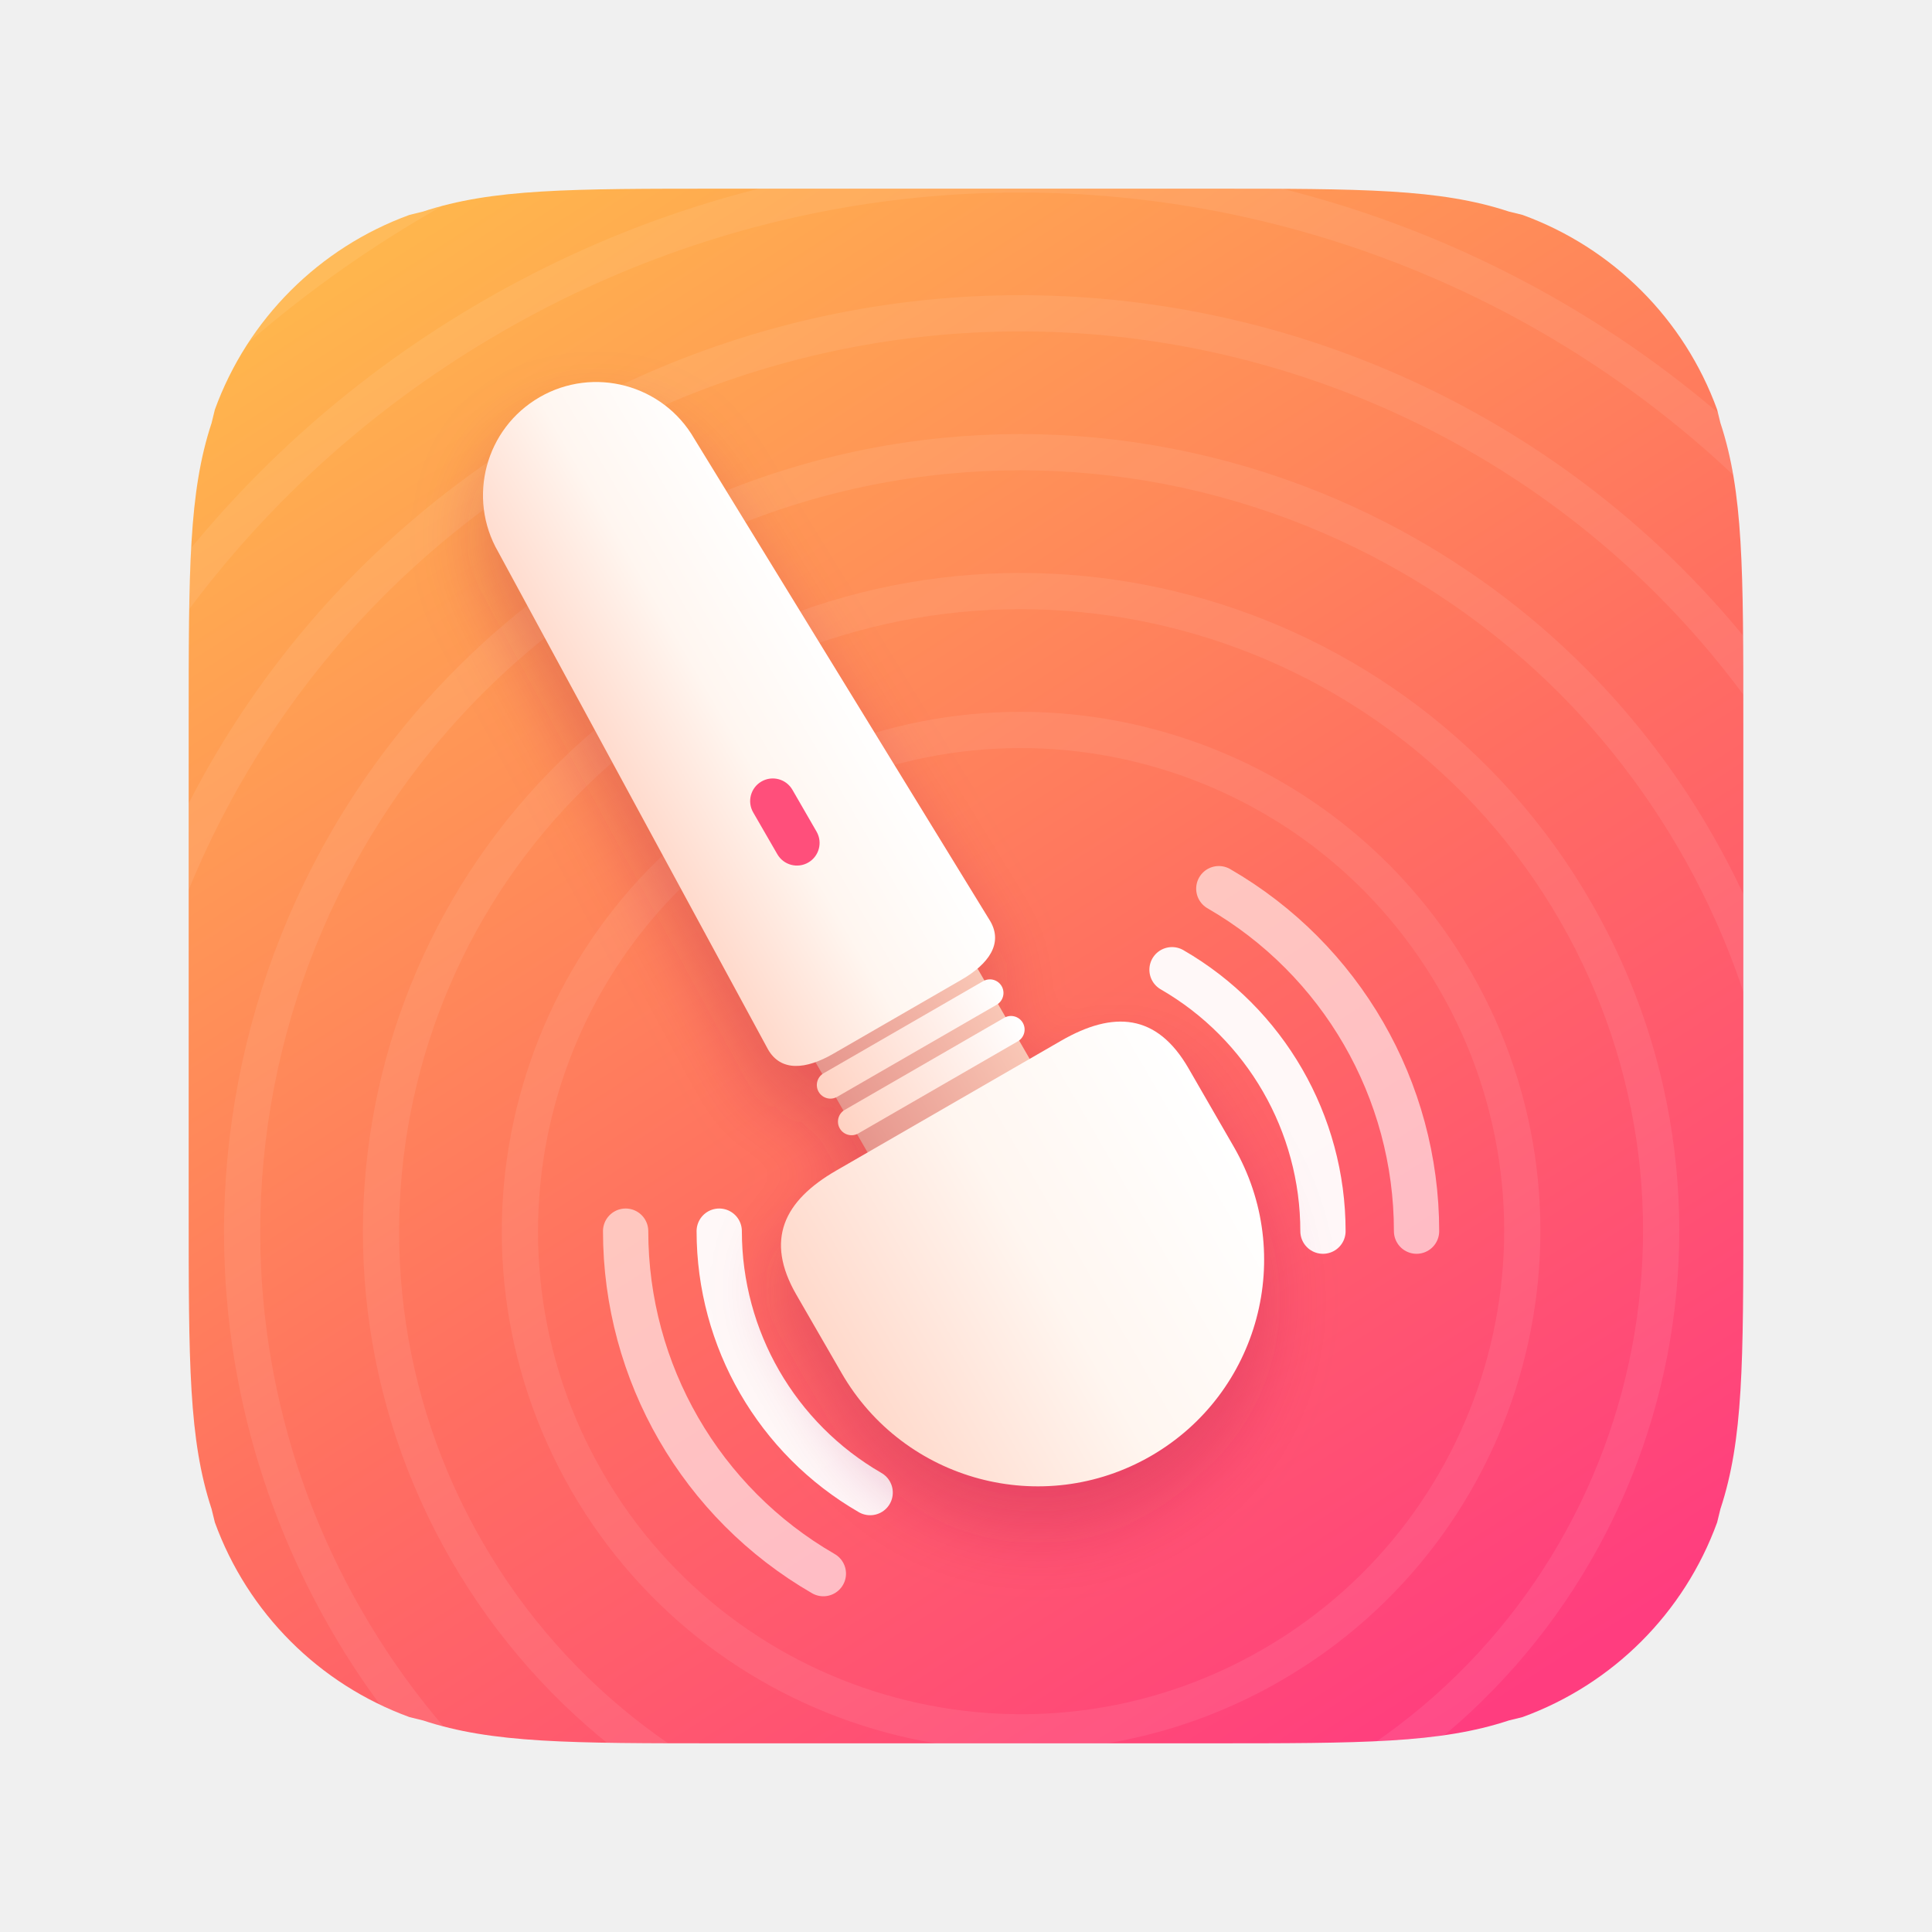
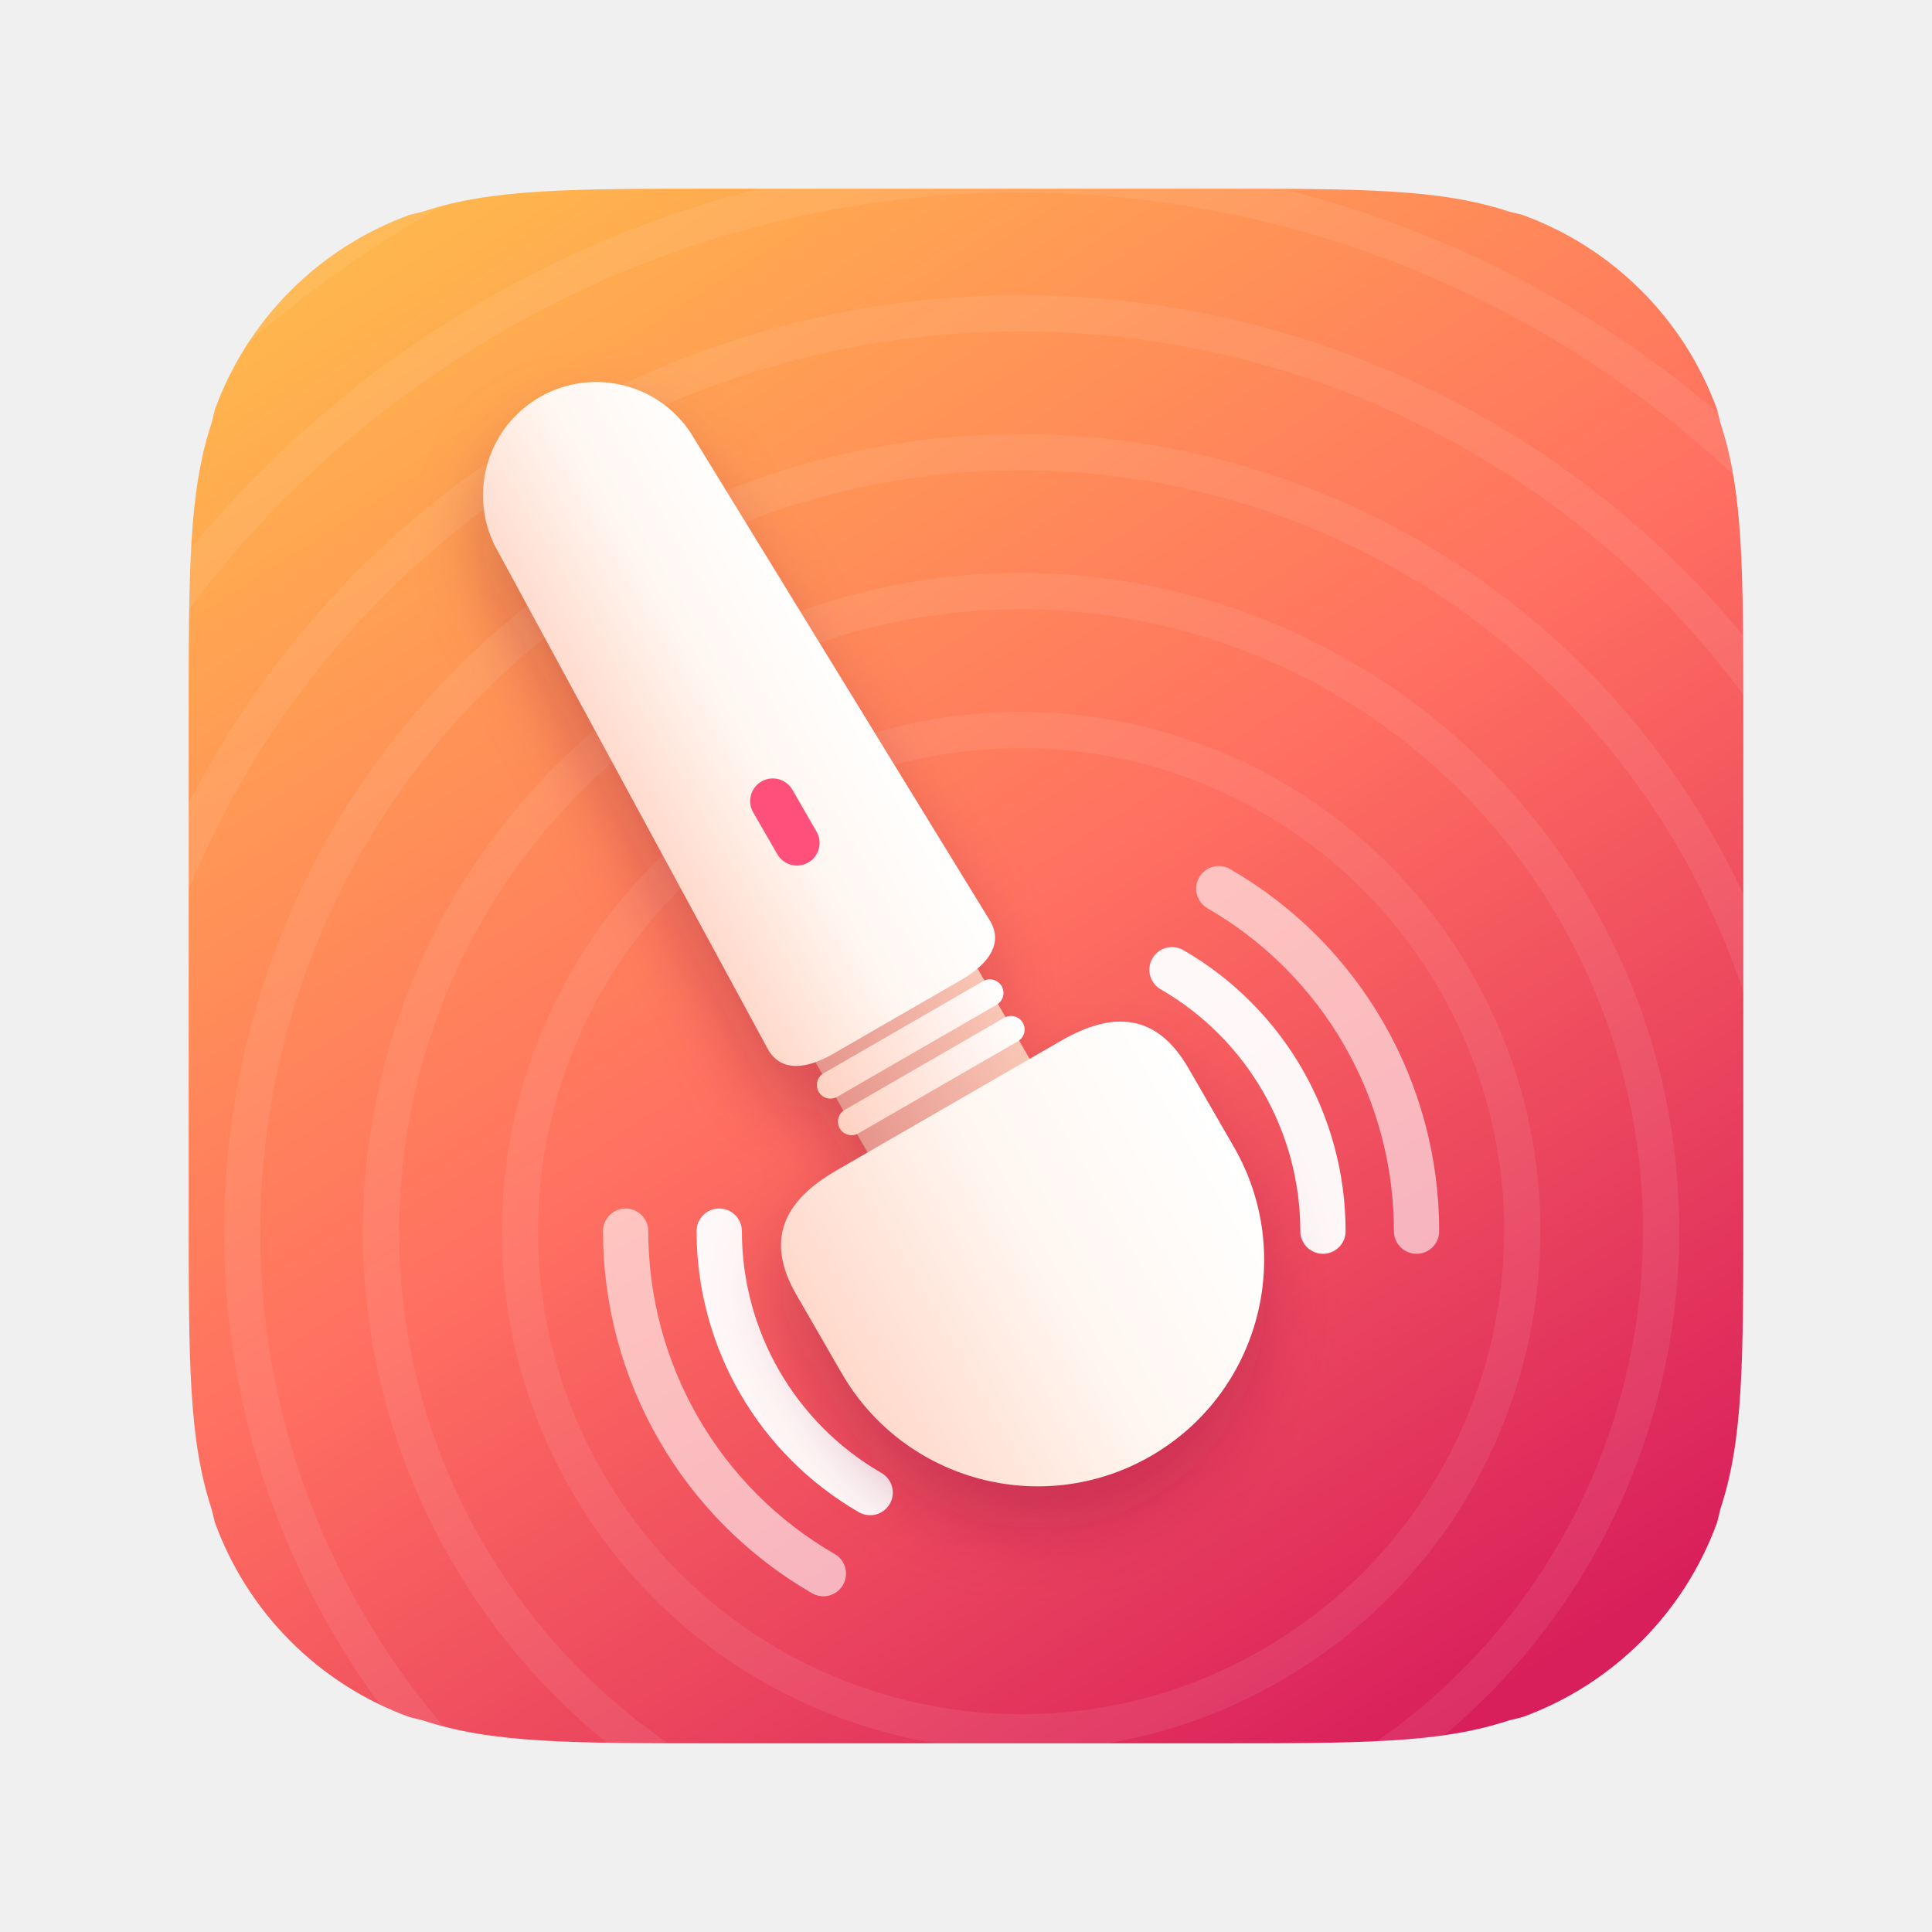
<svg xmlns="http://www.w3.org/2000/svg" viewBox="0 0 1024 1024" width="1024" height="1024">
  <defs>
    <linearGradient id="icon-tile" x1="0.18" y1="0" x2="0.82" y2="1">
      <stop offset="0" stop-color="#FFB54D" />
-       <stop offset="0.55" stop-color="#FF6F61" />
-       <stop offset="1" stop-color="#FF3D7F" />
+       <stop offset="0.5" stop-color="#FF6F61" />
+       <stop offset="1" stop-color="#D81E5B" />
    </linearGradient>
    <linearGradient id="icon-wand" x1="0" y1="0" x2="1" y2="0">
      <stop offset="0" stop-color="#FFFFFF" />
      <stop offset="0.5" stop-color="#FFF6F0" />
      <stop offset="1" stop-color="#FFD9CB" />
    </linearGradient>
    <linearGradient id="icon-neck" x1="0" y1="0" x2="1" y2="0">
      <stop offset="0" stop-color="#F9C7B6" />
      <stop offset="1" stop-color="#E6958C" />
    </linearGradient>
    <linearGradient id="icon-ridge" x1="0" y1="0" x2="1" y2="0">
      <stop offset="0" stop-color="#FFFFFF" />
      <stop offset="1" stop-color="#FFD2C2" />
    </linearGradient>
    <clipPath id="icon-clip">
      <path d="M383.41,100.00 L640.59,100.00 C722.19,100.00 763.00,100.00 799.79,112.14 L806.92,113.89 C854.88,131.34 892.66,169.12 910.11,217.08 L911.86,224.21 C924.00,261.00 924.00,301.81 924.00,383.41 L924.00,640.59 C924.00,722.19 924.00,763.00 911.86,799.79 L910.11,806.92 C892.66,854.88 854.88,892.66 806.92,910.11 L799.79,911.86 C763.00,924.00 722.19,924.00 640.59,924.00 L383.41,924.00 C301.81,924.00 261.00,924.00 224.21,911.86 L217.08,910.11 C169.12,892.66 131.34,854.88 113.89,806.92 L112.14,799.79 C100.00,763.00 100.00,722.19 100.00,640.59 L100.00,383.41 C100.00,301.81 100.00,261.00 112.14,224.21 L113.89,217.08 C131.34,169.12 169.12,131.34 217.08,113.89 L224.21,112.14 C261.00,100.00 301.81,100.00 383.41,100.00Z" />
    </clipPath>
    <filter id="icon-blur" x="-30%" y="-30%" width="160%" height="160%">
      <feGaussianBlur stdDeviation="18" />
    </filter>
  </defs>
  <path d="M383.41,100.00 L640.59,100.00 C722.19,100.00 763.00,100.00 799.79,112.14 L806.92,113.89 C854.88,131.34 892.66,169.12 910.11,217.08 L911.86,224.21 C924.00,261.00 924.00,301.81 924.00,383.41 L924.00,640.59 C924.00,722.19 924.00,763.00 911.86,799.79 L910.11,806.92 C892.66,854.88 854.88,892.66 806.92,910.11 L799.79,911.86 C763.00,924.00 722.19,924.00 640.59,924.00 L383.41,924.00 C301.81,924.00 261.00,924.00 224.21,911.86 L217.08,910.11 C169.12,892.66 131.34,854.88 113.89,806.92 L112.14,799.79 C100.00,763.00 100.00,722.19 100.00,640.59 L100.00,383.41 C100.00,301.81 100.00,261.00 112.14,224.21 L113.89,217.08 C131.34,169.12 169.12,131.34 217.08,113.89 L224.21,112.14 C261.00,100.00 301.81,100.00 383.41,100.00Z" fill="url(#icon-tile)" />
  <g clip-path="url(#icon-clip)">
    <g transform="translate(458.00 508.43) rotate(150) scale(0.8)">
      <circle cx="0" cy="-208" r="332" fill="none" stroke="#FFFFFF" stroke-opacity="0.075" stroke-width="24" />
      <circle cx="0" cy="-208" r="424" fill="none" stroke="#FFFFFF" stroke-opacity="0.075" stroke-width="24" />
      <circle cx="0" cy="-208" r="516" fill="none" stroke="#FFFFFF" stroke-opacity="0.075" stroke-width="24" />
      <circle cx="0" cy="-208" r="608" fill="none" stroke="#FFFFFF" stroke-opacity="0.075" stroke-width="24" />
      <circle cx="0" cy="-208" r="700" fill="none" stroke="#FFFFFF" stroke-opacity="0.075" stroke-width="24" />
      <circle cx="0" cy="-208" r="792" fill="none" stroke="#FFFFFF" stroke-opacity="0.075" stroke-width="24" />
      <circle cx="0" cy="-208" r="884" fill="none" stroke="#FFFFFF" stroke-opacity="0.075" stroke-width="24" />
      <circle cx="0" cy="-208" r="976" fill="none" stroke="#FFFFFF" stroke-opacity="0.075" stroke-width="24" />
      <circle cx="0" cy="-208" r="1068" fill="none" stroke="#FFFFFF" stroke-opacity="0.075" stroke-width="24" />
      <path d="M-173.2,-108.0 A200,200 0 0 1 -173.2,-308.0" fill="none" stroke="#FFFFFF" stroke-opacity="0.95" stroke-width="30" stroke-linecap="round" />
      <path d="M173.2,-308.0 A200,200 0 0 1 173.2,-108.0" fill="none" stroke="#FFFFFF" stroke-opacity="0.95" stroke-width="30" stroke-linecap="round" />
      <path d="M-226.9,-77.0 A262,262 0 0 1 -226.9,-339.0" fill="none" stroke="#FFFFFF" stroke-opacity="0.6" stroke-width="30" stroke-linecap="round" />
      <path d="M226.9,-339.0 A262,262 0 0 1 226.9,-77.0" fill="none" stroke="#FFFFFF" stroke-opacity="0.6" stroke-width="30" stroke-linecap="round" />
    </g>
-     <g transform="translate(0 22)" opacity="0.3" filter="url(#icon-blur)">
-       <g transform="translate(458.00 508.43) rotate(150) scale(0.8)" fill="#B0124A">
+     <g transform="translate(0 22)" opacity="0.32" filter="url(#icon-blur)">
+       <g transform="translate(458.00 508.43) rotate(150) scale(0.8)" fill="#8A0A3A">
        <rect x="-62" y="-118" width="124" height="84" />
        <path d="M-85.0,-20 C-85.0,-37 -70.0,-44 -49.0,-44 L49.0,-44 C70.0,-44 85.0,-37 85.0,-20 L75.0,355.0 A75.0,75.0 0 0 1 -75.0,355.0 Z" />
        <path d="M-150,-230 A150,150 0 0 1 150,-230 L150,-170 C150,-128 126,-112 86,-112 L-86,-112 C-126,-112 -150,-128 -150,-170 Z" />
      </g>
    </g>
    <g transform="translate(458.00 508.43) rotate(150) scale(0.8)">
      <rect x="-62" y="-118" width="124" height="84" fill="url(#icon-neck)" />
      <rect x="-70" y="-98" width="140" height="18" rx="9" fill="url(#icon-ridge)" />
      <rect x="-70" y="-70" width="140" height="18" rx="9" fill="url(#icon-ridge)" />
      <path d="M-85.0,-20 C-85.0,-37 -70.0,-44 -49.0,-44 L49.0,-44 C70.0,-44 85.0,-37 85.0,-20 L75.0,355.0 A75.0,75.0 0 0 1 -75.0,355.0 Z" fill="url(#icon-wand)" />
      <rect x="-15" y="74" width="30" height="62" rx="15" fill="#FF4F7B" />
      <path d="M-150,-230 A150,150 0 0 1 150,-230 L150,-170 C150,-128 126,-112 86,-112 L-86,-112 C-126,-112 -150,-128 -150,-170 Z" fill="url(#icon-wand)" />
    </g>
  </g>
</svg>
